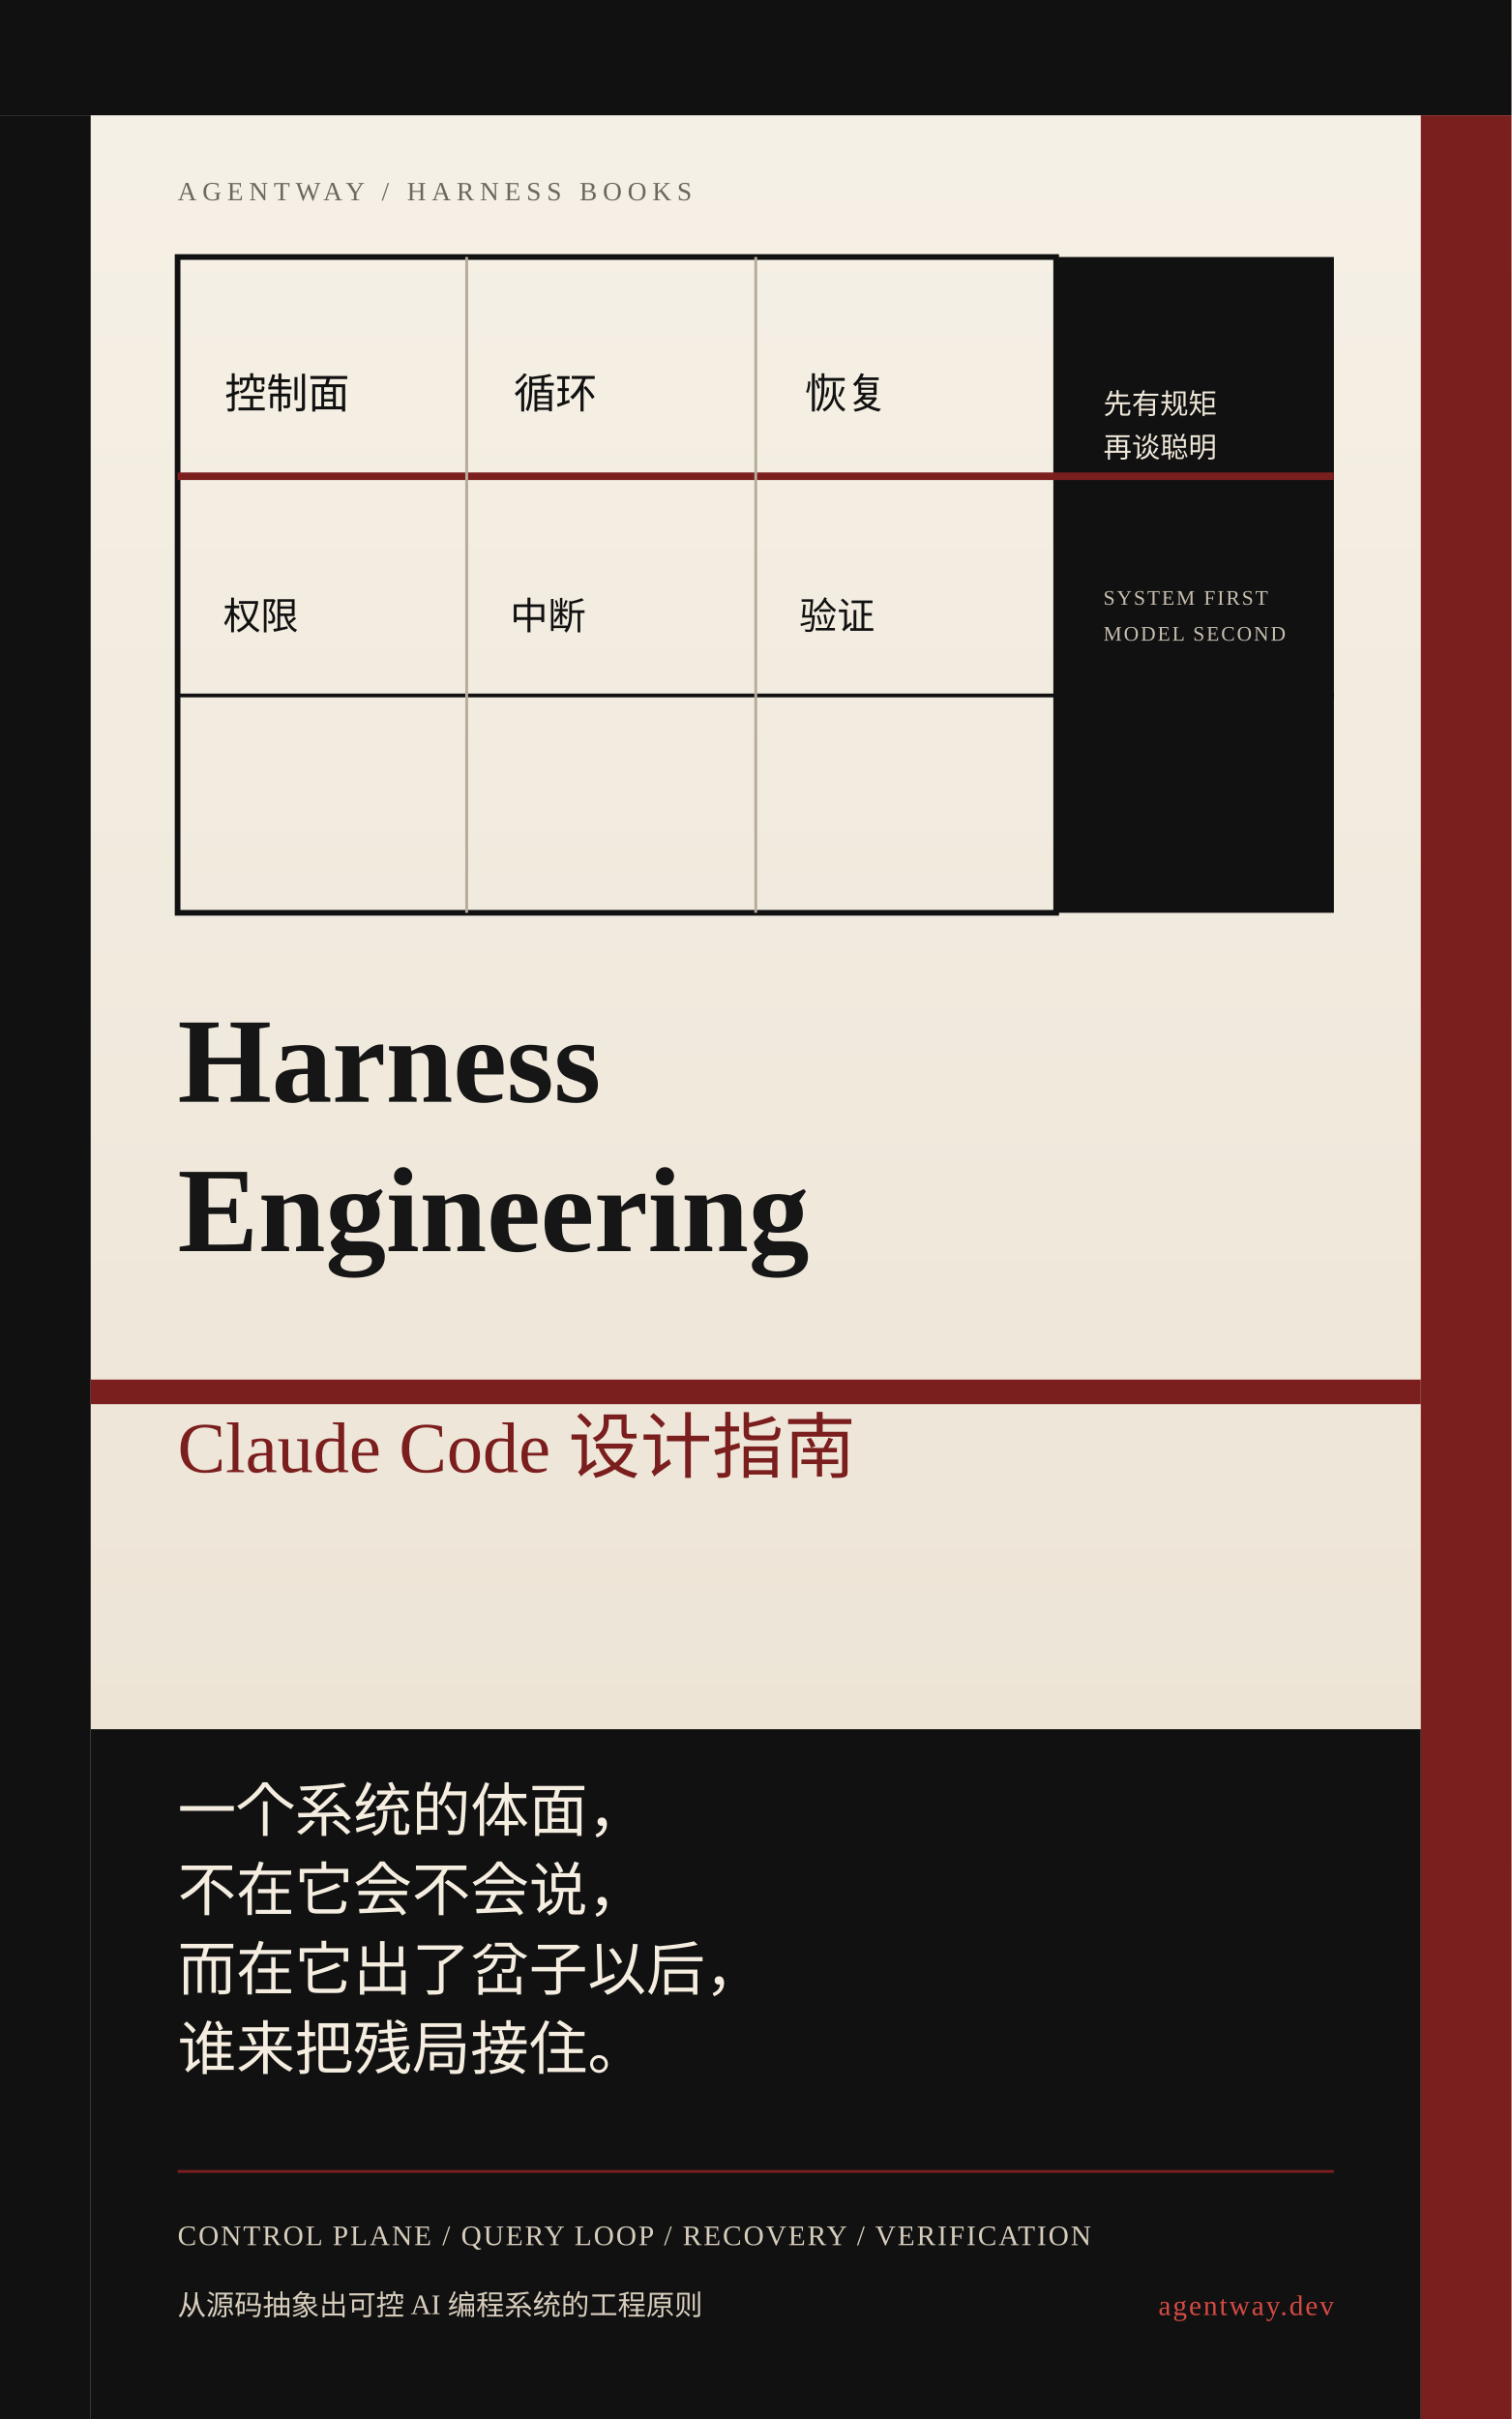
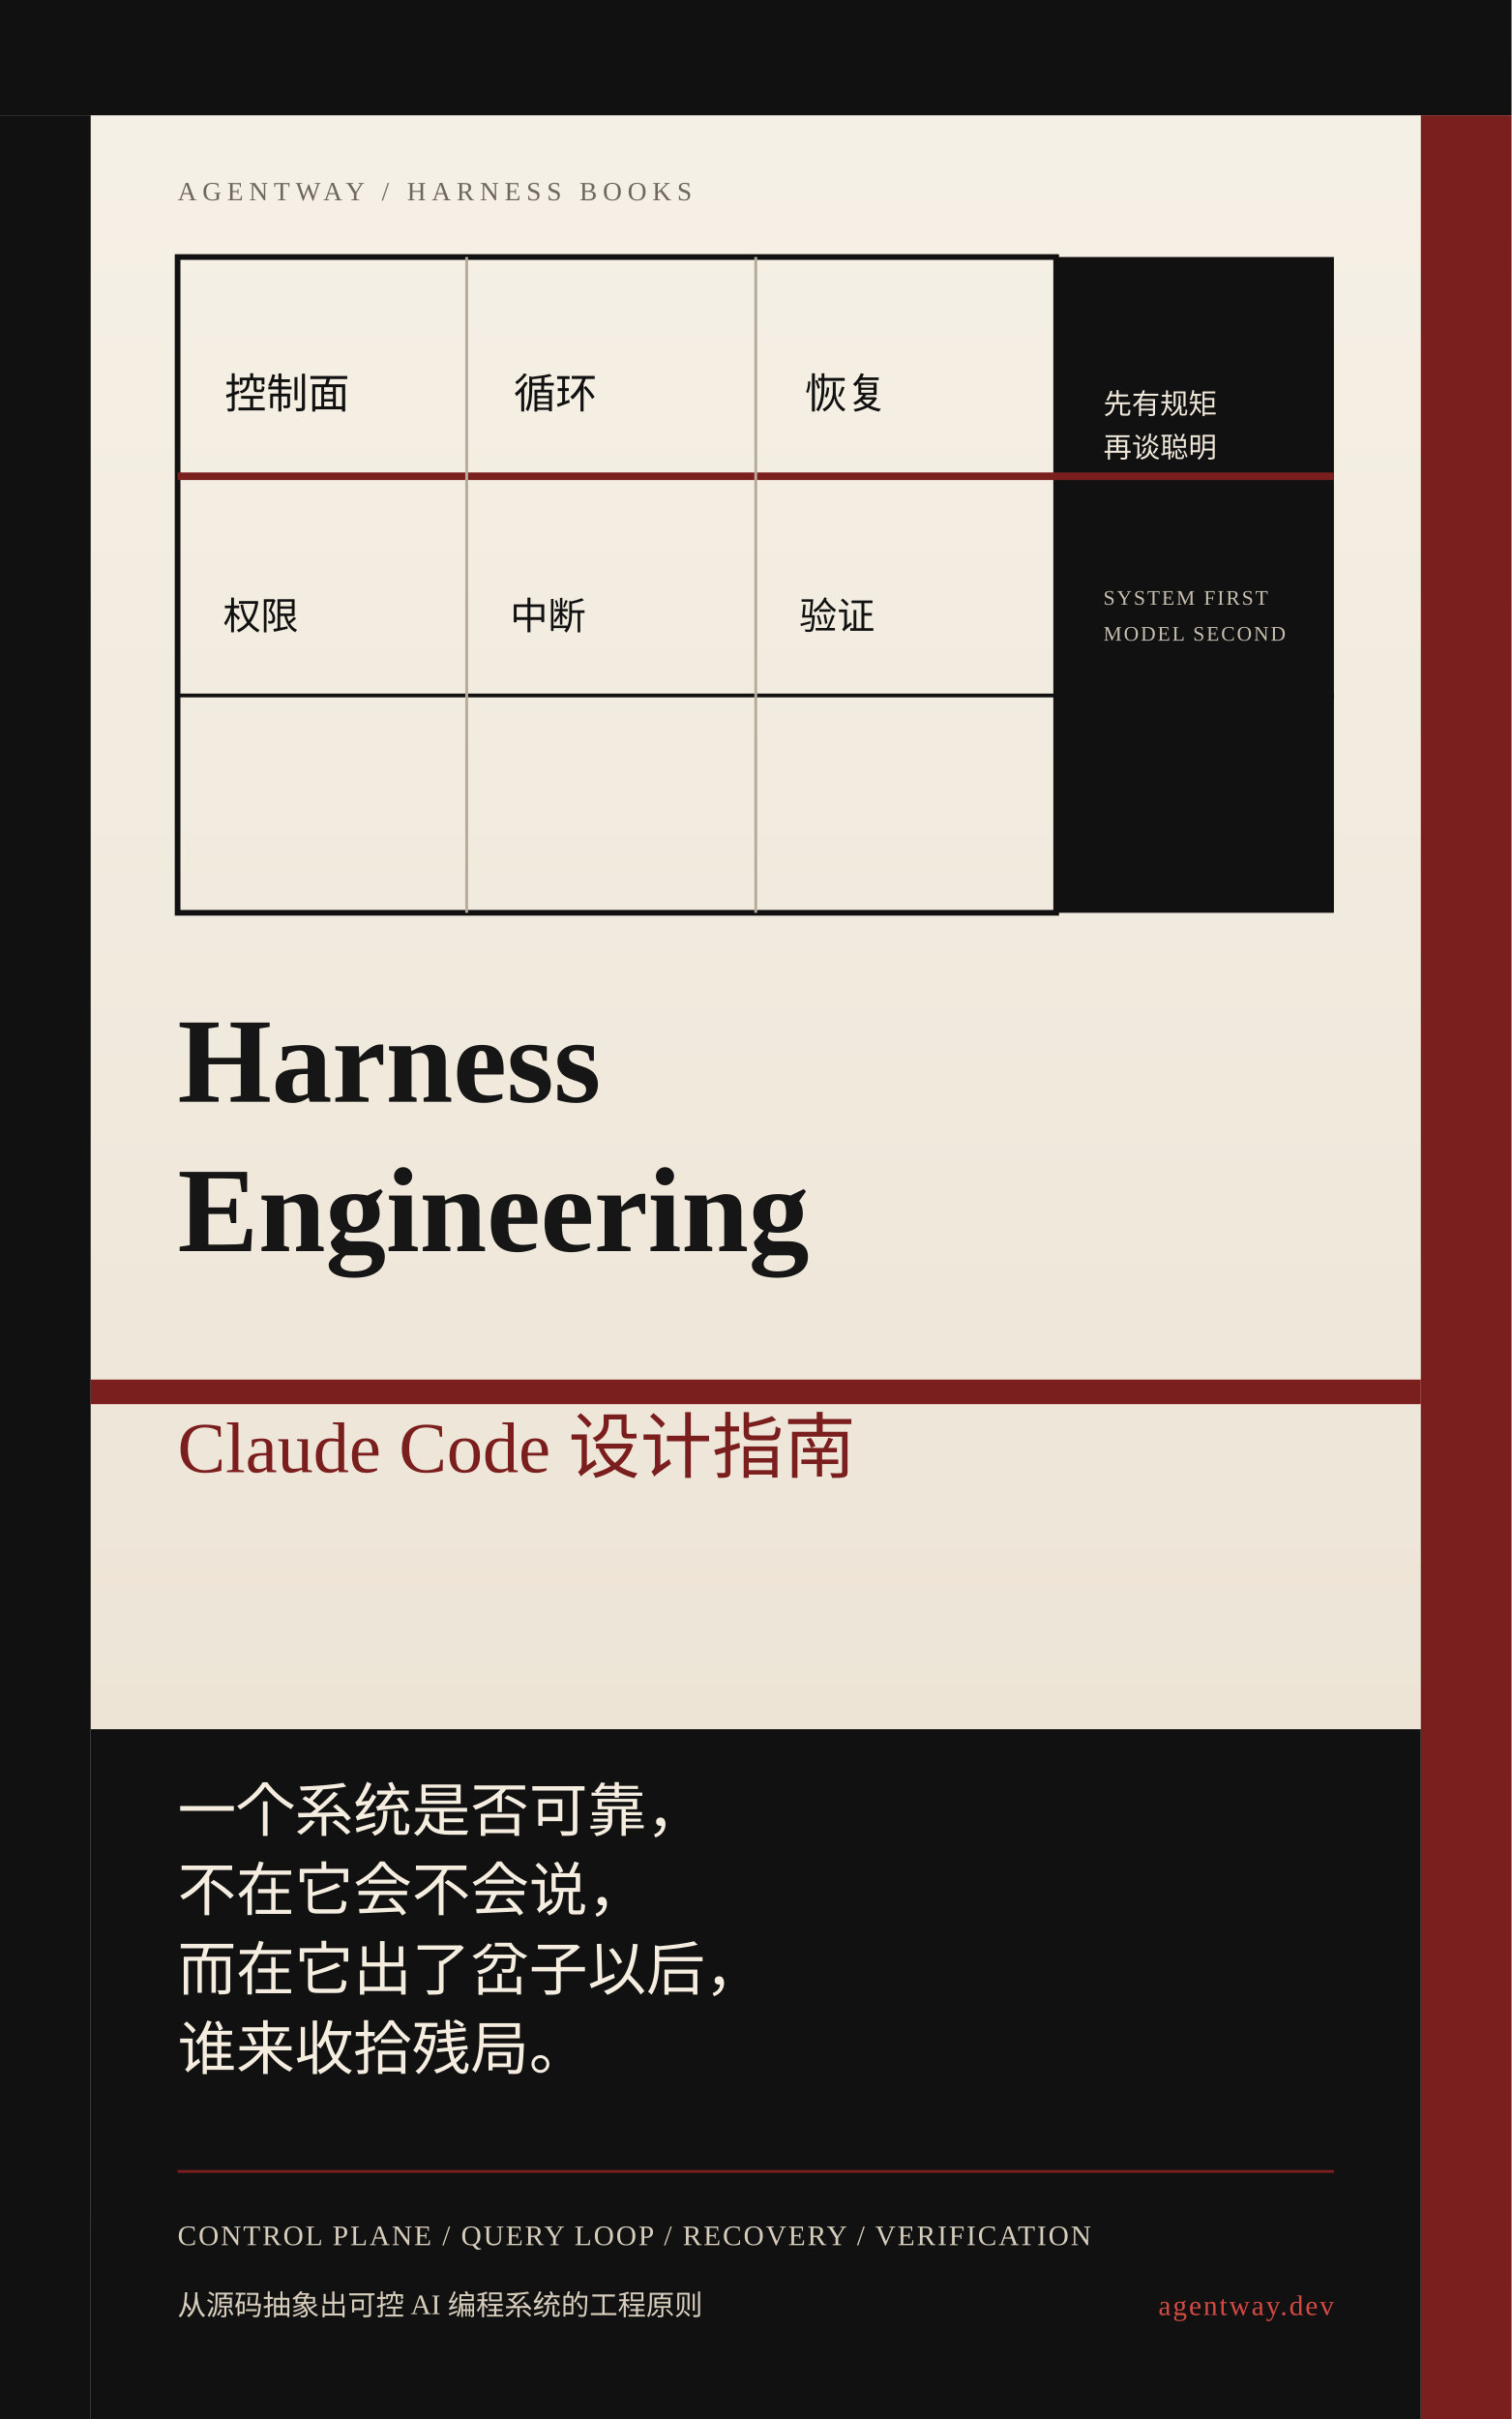
<svg xmlns="http://www.w3.org/2000/svg" width="1600" height="2560" viewBox="0 0 1600 2560" role="img" aria-labelledby="title desc">
  <defs>
    <linearGradient id="paper" x1="0" y1="0" x2="0" y2="1">
      <stop offset="0%" stop-color="#f6f1e7" />
      <stop offset="100%" stop-color="#e9dfcf" />
    </linearGradient>
  </defs>
  <rect width="1600" height="2560" fill="url(#paper)" />
  <rect x="0" y="0" width="1600" height="122" fill="#111111" />
  <rect x="0" y="122" width="96" height="2438" fill="#111111" />
  <rect x="1504" y="122" width="96" height="2438" fill="#7b1e1e" />
  <rect x="96" y="1830" width="1408" height="730" fill="#111111" />
  <rect x="96" y="1460" width="1408" height="26" fill="#7b1e1e" />
  <rect x="188" y="272" width="930" height="694" fill="none" stroke="#111111" stroke-width="6" />
  <rect x="1118" y="272" width="294" height="694" fill="#111111" />
  <line x1="188" y1="504" x2="1412" y2="504" stroke="#7b1e1e" stroke-width="8" />
  <line x1="188" y1="736" x2="1412" y2="736" stroke="#111111" stroke-width="4" />
  <line x1="494" y1="272" x2="494" y2="966" stroke="#b6ab9b" stroke-width="3" />
  <line x1="800" y1="272" x2="800" y2="966" stroke="#b6ab9b" stroke-width="3" />
  <text x="188" y="212" fill="#6e675f" font-family="Georgia, 'Times New Roman', serif" font-size="28" letter-spacing="6">AGENTWAY / HARNESS BOOKS</text>
  <text x="238" y="432" fill="#111111" font-family="Georgia, 'Times New Roman', serif" font-size="44">控制面</text>
  <text x="544" y="432" fill="#111111" font-family="Georgia, 'Times New Roman', serif" font-size="44">循环</text>
  <text x="852" y="432" fill="#111111" font-family="Georgia, 'Times New Roman', serif" font-size="44">恢复</text>
  <text x="236" y="666" fill="#111111" font-family="Georgia, 'Times New Roman', serif" font-size="40">权限</text>
  <text x="540" y="666" fill="#111111" font-family="Georgia, 'Times New Roman', serif" font-size="40">中断</text>
  <text x="846" y="666" fill="#111111" font-family="Georgia, 'Times New Roman', serif" font-size="40">验证</text>
  <text x="1168" y="438" fill="#efe7d9" font-family="Georgia, 'Times New Roman', serif" font-size="30">先有规矩</text>
  <text x="1168" y="484" fill="#efe7d9" font-family="Georgia, 'Times New Roman', serif" font-size="30">再谈聪明</text>
  <text x="1168" y="640" fill="#c7beb0" font-family="Georgia, 'Times New Roman', serif" font-size="22" letter-spacing="2">SYSTEM FIRST</text>
  <text x="1168" y="678" fill="#c7beb0" font-family="Georgia, 'Times New Roman', serif" font-size="22" letter-spacing="2">MODEL SECOND</text>
  <text x="188" y="1166" fill="#161616" font-family="Georgia, 'Times New Roman', serif" font-size="128" font-weight="700">Harness</text>
  <text x="188" y="1324" fill="#161616" font-family="Georgia, 'Times New Roman', serif" font-size="128" font-weight="700">Engineering</text>
  <text x="188" y="1558" fill="#7b1e1e" font-family="Georgia, 'Times New Roman', serif" font-size="76">Claude Code 设计指南</text>
-   <text x="188" y="1938" fill="#f4ede0" font-family="Georgia, 'Times New Roman', serif" font-size="62">一个系统的体面，</text>
+   <text x="188" y="1938" fill="#f4ede0" font-family="Georgia, 'Times New Roman', serif" font-size="62">一个系统是否可靠，</text>
  <text x="188" y="2022" fill="#f4ede0" font-family="Georgia, 'Times New Roman', serif" font-size="62">不在它会不会说，</text>
  <text x="188" y="2106" fill="#f4ede0" font-family="Georgia, 'Times New Roman', serif" font-size="62">而在它出了岔子以后，</text>
-   <text x="188" y="2190" fill="#f4ede0" font-family="Georgia, 'Times New Roman', serif" font-size="62">谁来把残局接住。</text>
+   <text x="188" y="2190" fill="#f4ede0" font-family="Georgia, 'Times New Roman', serif" font-size="62">谁来收拾残局。</text>
  <line x1="188" y1="2298" x2="1412" y2="2298" stroke="#7b1e1e" stroke-width="3" />
  <text x="188" y="2376" fill="#d7cdbd" font-family="Georgia, 'Times New Roman', serif" font-size="30" letter-spacing="2">CONTROL PLANE / QUERY LOOP / RECOVERY / VERIFICATION</text>
  <text x="188" y="2450" fill="#d7cdbd" font-family="Georgia, 'Times New Roman', serif" font-size="30">从源码抽象出可控 AI 编程系统的工程原则</text>
  <text x="1412" y="2450" text-anchor="end" fill="#d34a43" font-family="Georgia, 'Times New Roman', serif" font-size="30" letter-spacing="2">agentway.dev</text>
</svg>
